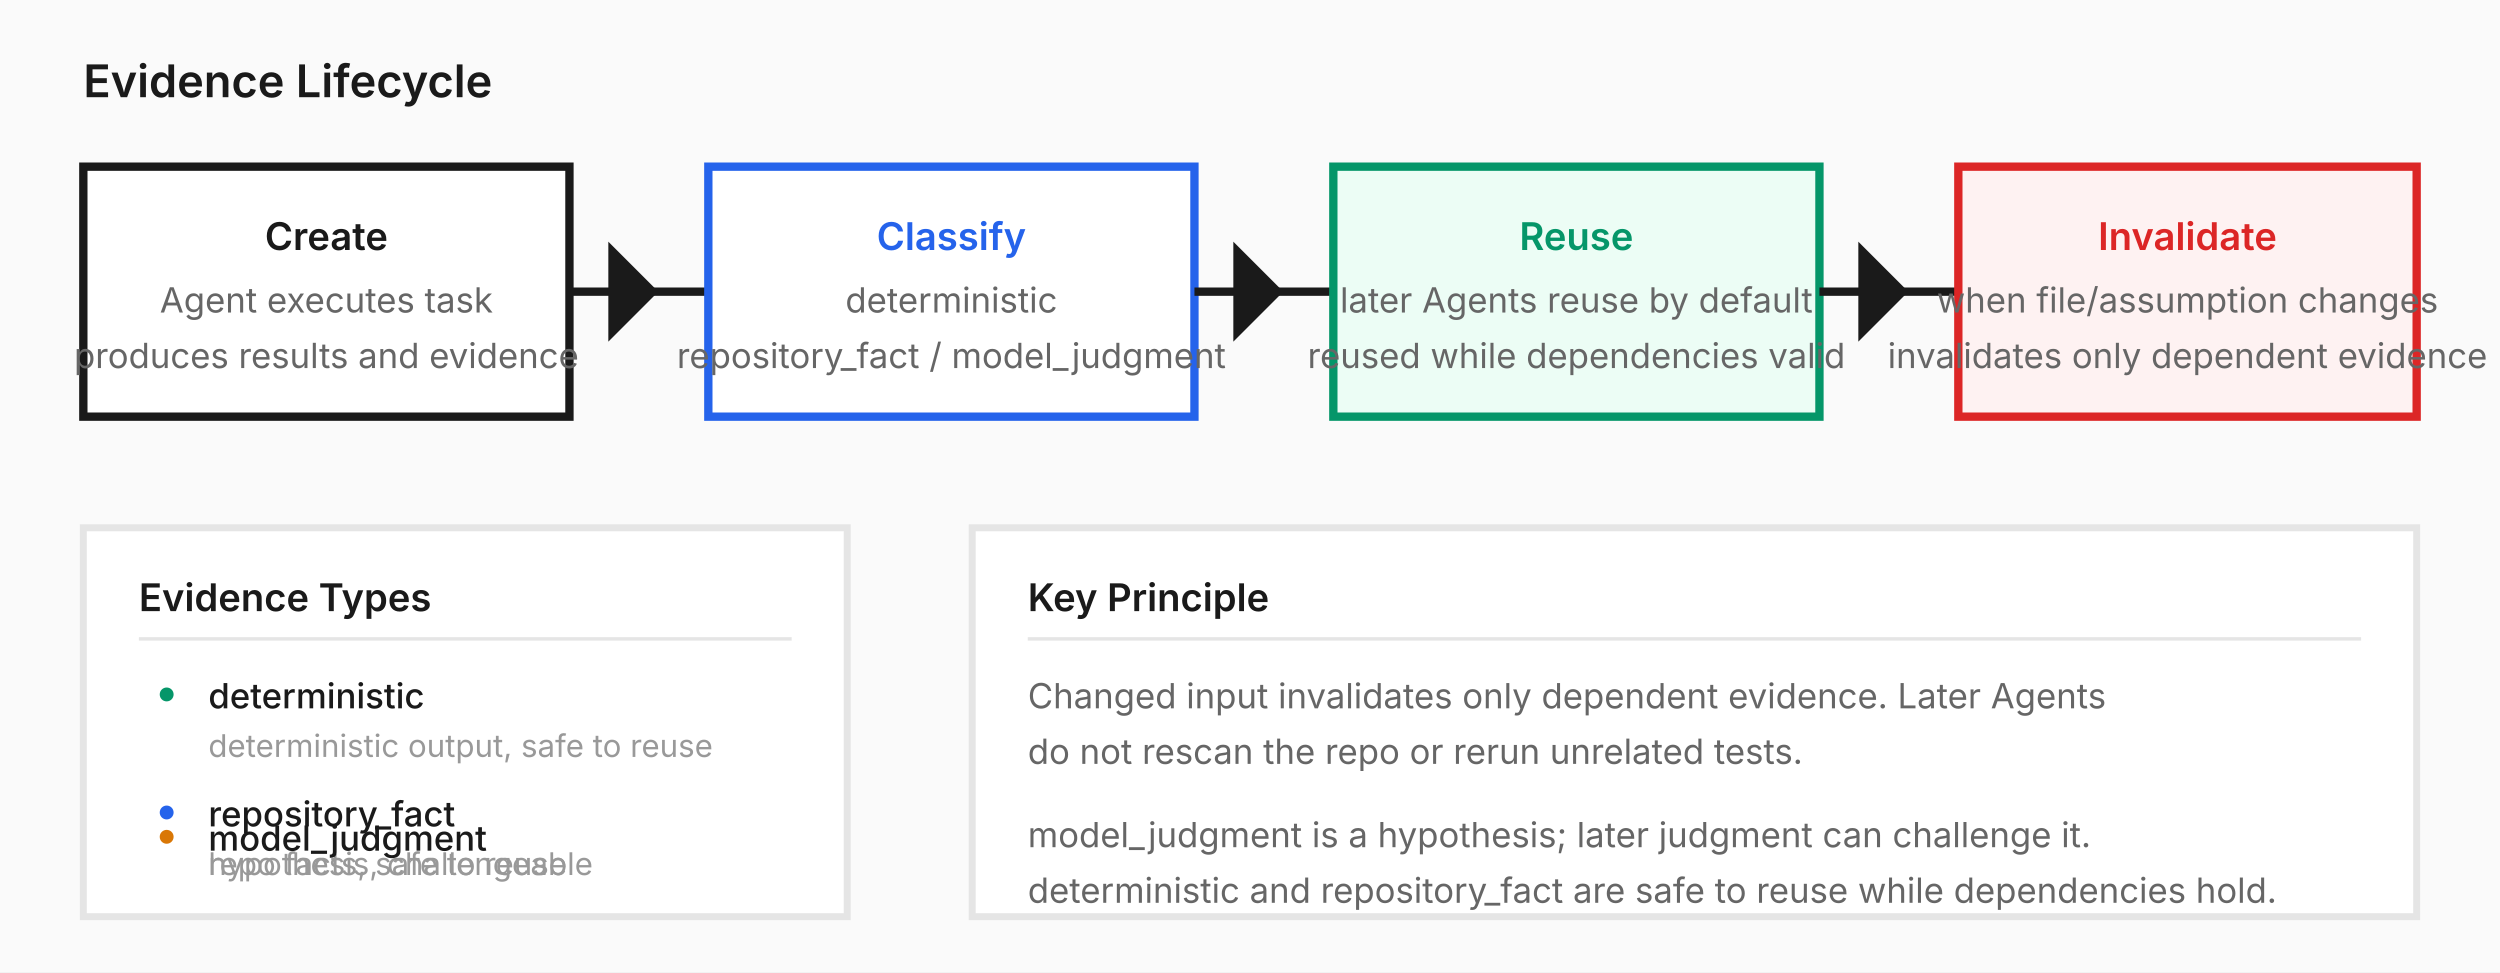
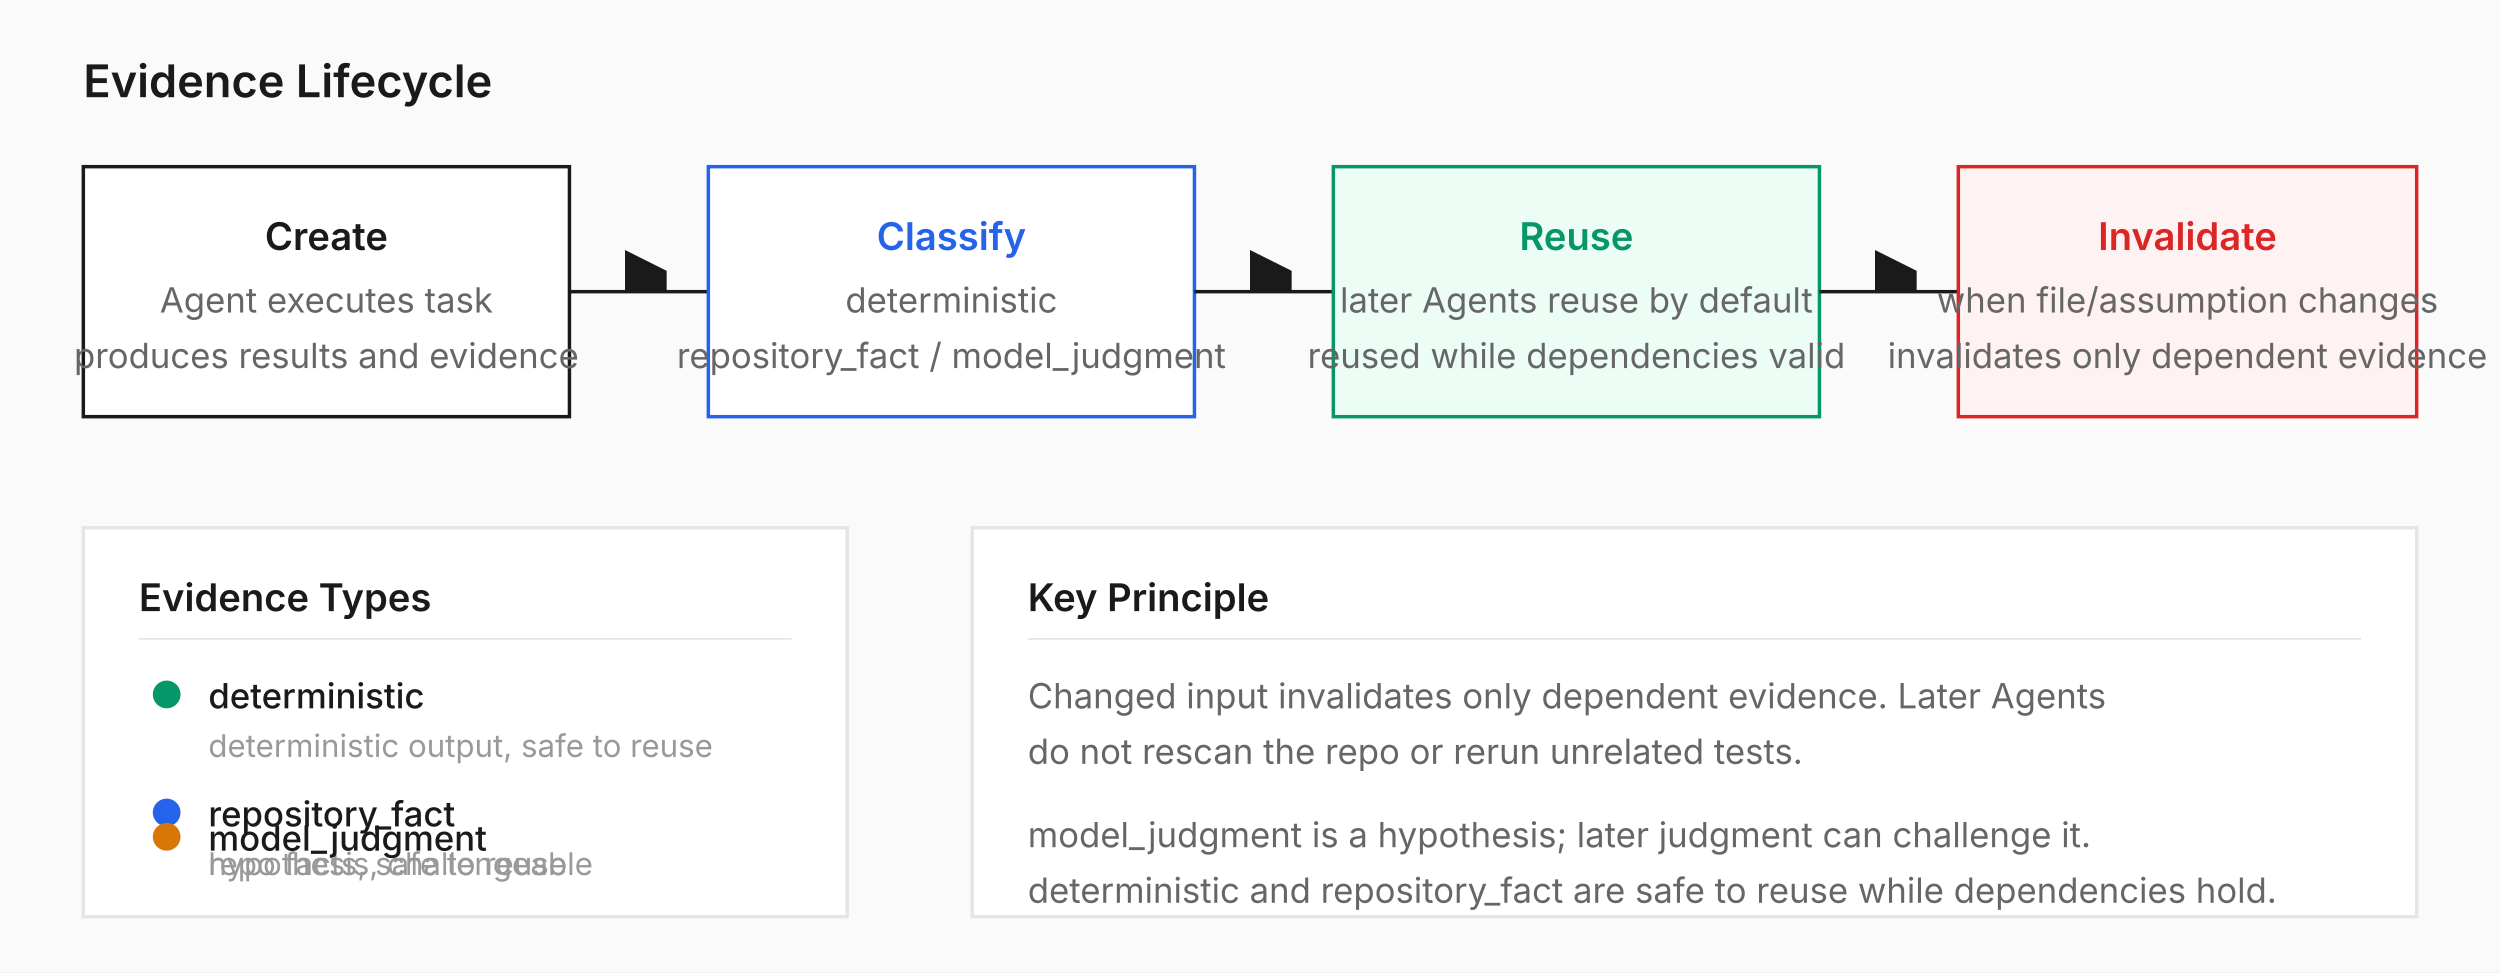
<svg xmlns="http://www.w3.org/2000/svg" viewBox="0 0 1440 560" fill="none" font-family="Inter, Helvetica, 'Noto Sans SC', sans-serif">
  <rect width="1440" height="560" fill="#fafafa" />
  <text x="48" y="56" fill="#1a1a1a" font-size="26" font-weight="600">Evidence Lifecycle</text>
-   <rect x="48" y="96" width="280" height="144" rx="0" fill="#fff" stroke="#1a1a1a" stroke-width="4.8" />
+   <rect x="48" y="96" width="280" height="144" rx="0" fill="#fff" stroke="#1a1a1a" stroke-width="2" />
  <text x="188" y="144" text-anchor="middle" fill="#1a1a1a" font-size="22" font-weight="600">Create</text>
  <text x="188" y="180" text-anchor="middle" fill="#666" font-size="20">Agent executes task</text>
  <text x="188" y="212" text-anchor="middle" fill="#666" font-size="20">produces results and evidence</text>
-   <line x1="328" y1="168" x2="408" y2="168" stroke="#1a1a1a" stroke-width="4.8" marker-end="url(#e-arrow)" />
-   <rect x="408" y="96" width="280" height="144" rx="0" fill="#fff" stroke="#2563eb" stroke-width="4.8" />
+   <line x1="328" y1="168" x2="408" y2="168" stroke="#1a1a1a" stroke-width="2" marker-end="url(#e-arrow)" />
+   <rect x="408" y="96" width="280" height="144" rx="0" fill="#fff" stroke="#2563eb" stroke-width="2" />
  <text x="548" y="144" text-anchor="middle" fill="#2563eb" font-size="22" font-weight="600">Classify</text>
  <text x="548" y="180" text-anchor="middle" fill="#666" font-size="20">deterministic</text>
  <text x="548" y="212" text-anchor="middle" fill="#666" font-size="20">repository_fact / model_judgment</text>
-   <line x1="688" y1="168" x2="768" y2="168" stroke="#1a1a1a" stroke-width="4.8" marker-end="url(#e-arrow)" />
-   <rect x="768" y="96" width="280" height="144" rx="0" fill="#ecfdf5" stroke="#059669" stroke-width="4.8" />
+   <line x1="688" y1="168" x2="768" y2="168" stroke="#1a1a1a" stroke-width="2" marker-end="url(#e-arrow)" />
+   <rect x="768" y="96" width="280" height="144" rx="0" fill="#ecfdf5" stroke="#059669" stroke-width="2" />
  <text x="908" y="144" text-anchor="middle" fill="#059669" font-size="22" font-weight="600">Reuse</text>
  <text x="908" y="180" text-anchor="middle" fill="#666" font-size="20">later Agents reuse by default</text>
  <text x="908" y="212" text-anchor="middle" fill="#666" font-size="20">reused while dependencies valid</text>
-   <line x1="1048" y1="168" x2="1128" y2="168" stroke="#1a1a1a" stroke-width="4.8" marker-end="url(#e-arrow)" />
-   <rect x="1128" y="96" width="264" height="144" rx="0" fill="#fef2f2" stroke="#dc2626" stroke-width="4.8" />
+   <line x1="1048" y1="168" x2="1128" y2="168" stroke="#1a1a1a" stroke-width="2" marker-end="url(#e-arrow)" />
+   <rect x="1128" y="96" width="264" height="144" rx="0" fill="#fef2f2" stroke="#dc2626" stroke-width="2" />
  <text x="1260" y="144" text-anchor="middle" fill="#dc2626" font-size="22" font-weight="600">Invalidate</text>
  <text x="1260" y="180" text-anchor="middle" fill="#666" font-size="20">when file/assumption changes</text>
  <text x="1260" y="212" text-anchor="middle" fill="#666" font-size="20">invalidates only dependent evidence</text>
-   <rect x="48" y="304" width="440" height="224" rx="0" fill="#fff" stroke="#e5e5e5" stroke-width="4" />
+   <rect x="48" y="304" width="440" height="224" rx="0" fill="#fff" stroke="#e5e5e5" stroke-width="2" />
  <text x="80" y="352" fill="#1a1a1a" font-size="22" font-weight="600">Evidence Types</text>
-   <line x1="80" y1="368" x2="456" y2="368" stroke="#e5e5e5" stroke-width="2" />
-   <circle cx="96" cy="400" r="4" fill="#059669" />
+   <line x1="80" y1="368" x2="456" y2="368" stroke="#e5e5e5" stroke-width="1" />
+   <circle cx="96" cy="400" r="8" fill="#059669" />
  <text x="120" y="408" fill="#1a1a1a" font-size="20" font-weight="500">deterministic</text>
  <text x="120" y="436" fill="#999" font-size="18">deterministic output, safe to reuse</text>
-   <circle cx="96" cy="468" r="4" fill="#2563eb" />
+   <circle cx="96" cy="468" r="8" fill="#2563eb" />
  <text x="120" y="476" fill="#1a1a1a" font-size="20" font-weight="500">repository_fact</text>
  <text x="120" y="504" fill="#999" font-size="18">repo facts, safe to reuse</text>
-   <circle cx="96" cy="496" r="4" fill="#d97706" transform="translate(0,-14)" />
+   <circle cx="96" cy="496" r="8" fill="#d97706" transform="translate(0,-14)" />
  <text x="120" y="504" fill="#1a1a1a" font-size="20" font-weight="500" transform="translate(0,-14)">model_judgment</text>
  <text x="120" y="504" fill="#999" font-size="18" transform="translate(0,0)">hypothesis, challengeable</text>
-   <rect x="560" y="304" width="832" height="224" rx="0" fill="#fff" stroke="#e5e5e5" stroke-width="4" />
+   <rect x="560" y="304" width="832" height="224" rx="0" fill="#fff" stroke="#e5e5e5" stroke-width="2" />
  <text x="592" y="352" fill="#1a1a1a" font-size="22" font-weight="600">Key Principle</text>
-   <line x1="592" y1="368" x2="1360" y2="368" stroke="#e5e5e5" stroke-width="2" />
+   <line x1="592" y1="368" x2="1360" y2="368" stroke="#e5e5e5" stroke-width="1" />
  <text x="592" y="408" fill="#666" font-size="20">Changed input invalidates only dependent evidence. Later Agents</text>
  <text x="592" y="440" fill="#666" font-size="20">do not rescan the repo or rerun unrelated tests.</text>
  <text x="592" y="488" fill="#666" font-size="20">model_judgment is a hypothesis; later judgment can challenge it.</text>
  <text x="592" y="520" fill="#666" font-size="20">deterministic and repository_fact are safe to reuse while dependencies hold.</text>
  <defs>
-     <marker id="e-arrow" viewBox="0 0 16 16" refX="16" refY="8" markerWidth="12" markerHeight="12" orient="auto-start-reverse">
-       <path d="M0,0.0 L8,8.0 L0,16.0 Z" fill="#1a1a1a" />
+     <marker id="e-arrow" viewBox="0 0 8 8" refX="16" refY="8" markerWidth="12" markerHeight="12" orient="auto-start-reverse">
+       <path d="M0,0 L16,8 L0,16 Z" fill="#1a1a1a" />
    </marker>
  </defs>
</svg>
